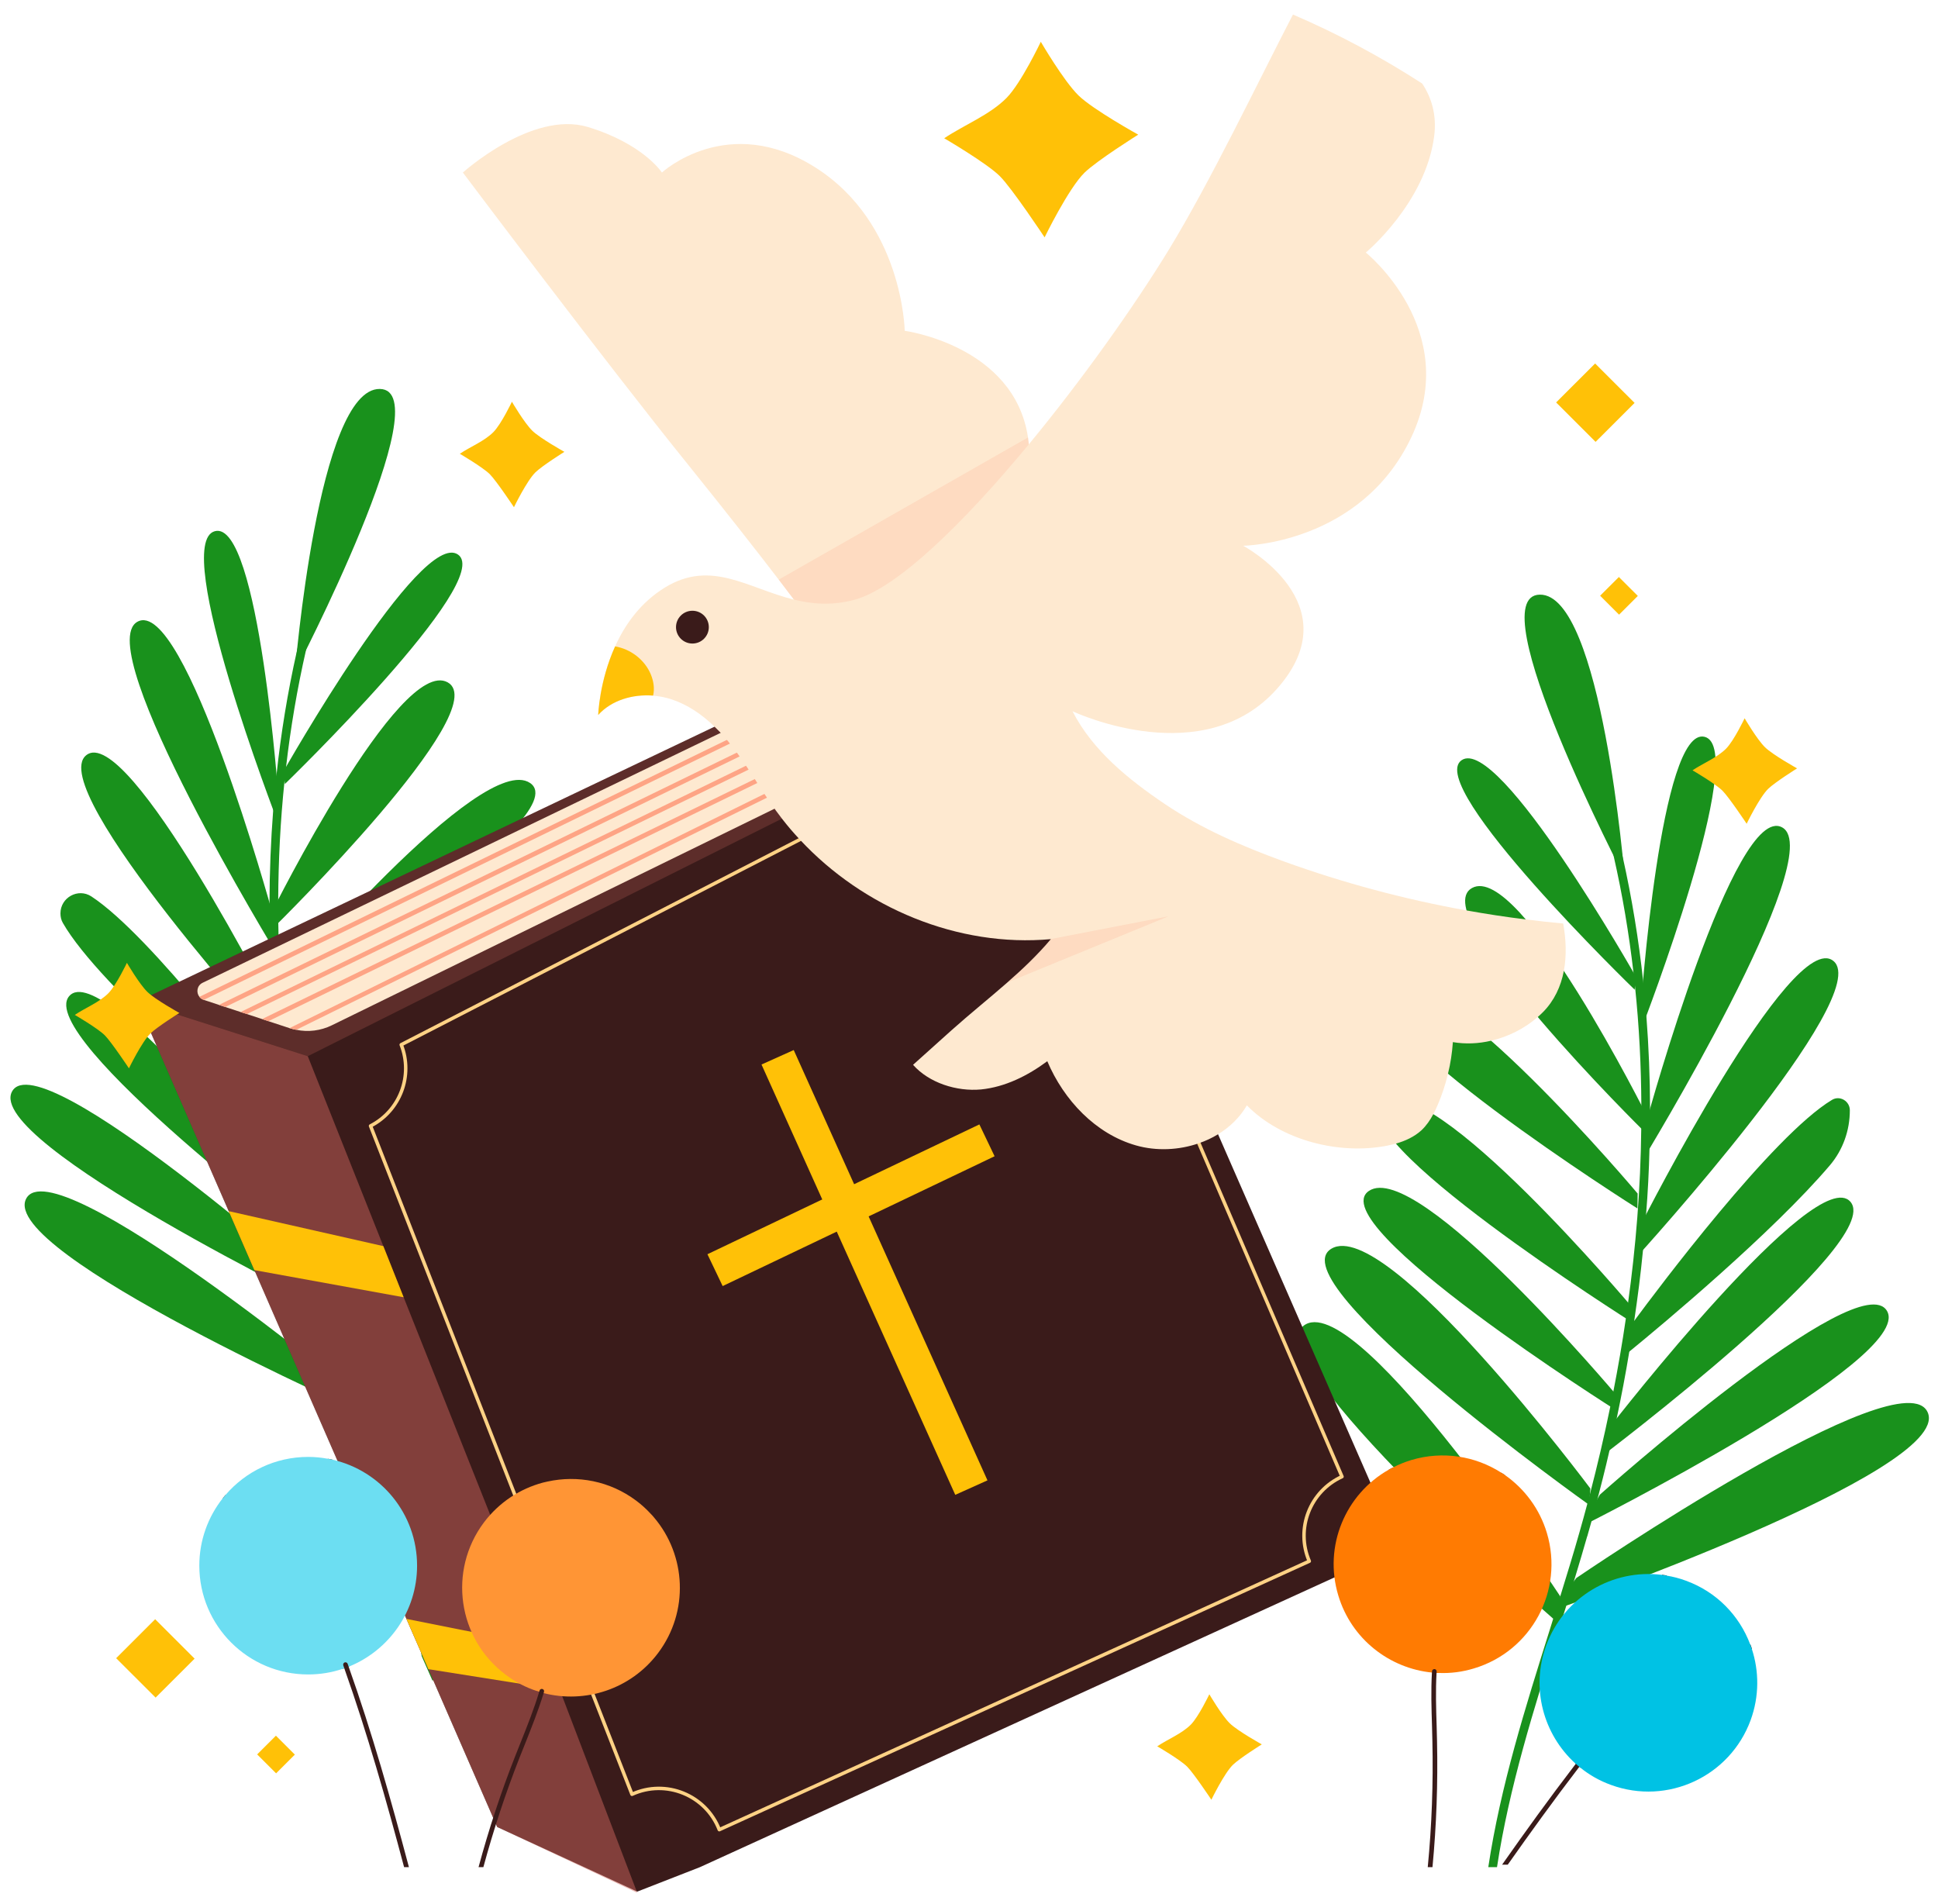
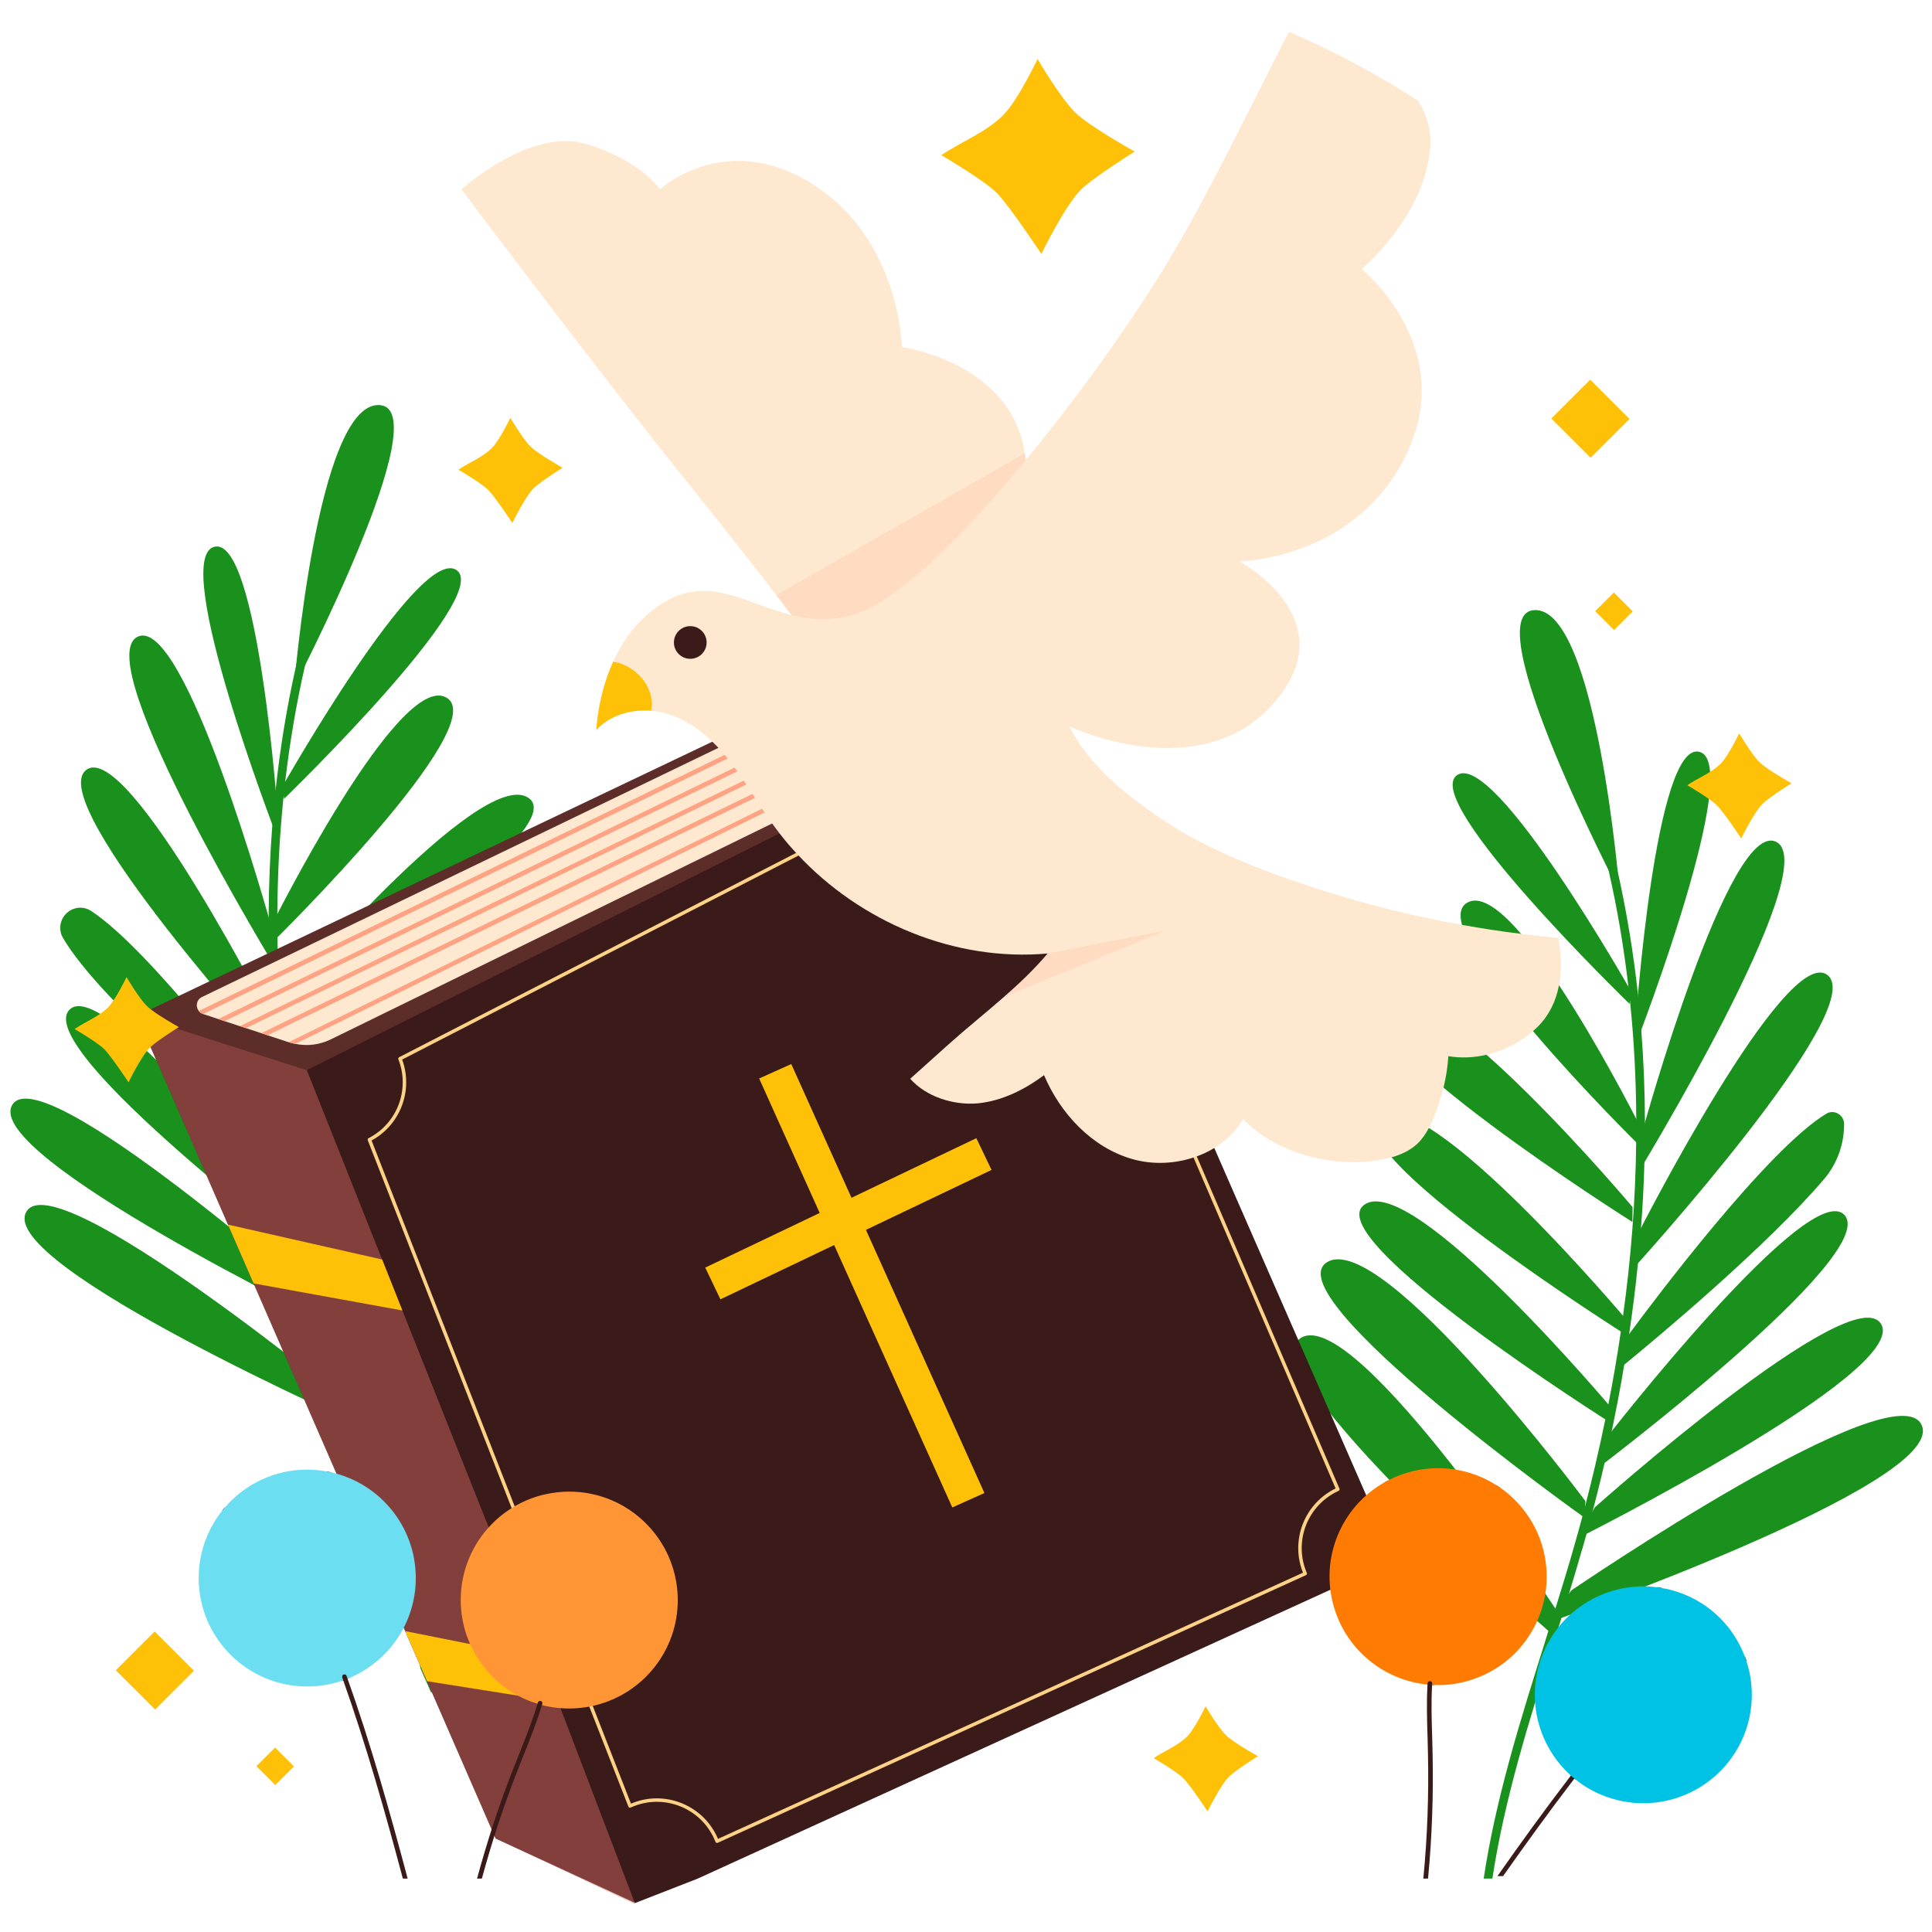
- <svg xmlns="http://www.w3.org/2000/svg" width="279" height="274" viewBox="0 0 279 274" fill="none">
+ <svg xmlns="http://www.w3.org/2000/svg" width="200" height="200" viewBox="0 0 279 274" fill="none">
  <path d="M237.547 159.59C237.547 161.523 237.534 163.443 237.467 165.349C237.387 168.549 237.227 171.722 236.973 174.841C236.853 176.561 236.706 178.267 236.533 179.947C236.199 183.413 235.759 186.813 235.265 190.146C235.051 191.639 234.811 193.105 234.558 194.572C234.024 197.838 233.41 201.024 232.756 204.13C232.422 205.703 232.075 207.25 231.715 208.769C231.088 211.529 230.407 214.195 229.713 216.782C229.353 218.168 228.979 219.528 228.592 220.861C228.565 220.954 228.539 221.061 228.512 221.154H228.498C227.404 224.994 226.216 228.86 225.028 232.633C224.802 233.353 224.575 234.059 224.361 234.752C224.334 234.819 224.321 234.886 224.294 234.952C220.838 245.951 217.261 257.269 215.513 268.787H214.258C216.007 257.149 219.623 245.711 223.107 234.619C223.267 234.086 223.44 233.566 223.6 233.033C223.934 231.966 224.281 230.886 224.615 229.806C225.562 226.74 226.523 223.634 227.391 220.554C227.778 219.208 228.151 217.848 228.525 216.448C228.645 215.982 228.779 215.515 228.899 215.049C229.94 211.049 230.927 206.863 231.822 202.49C231.982 201.77 232.115 201.051 232.262 200.317C232.929 196.905 233.543 193.398 234.064 189.799C234.184 189.039 234.291 188.292 234.384 187.519C235.492 179.534 236.186 171.135 236.279 162.483C236.306 161.363 236.319 160.23 236.293 159.097C236.266 153.498 235.986 147.792 235.385 142.046C235.318 141.353 235.238 140.673 235.158 139.993C234.518 134.434 233.583 128.834 232.302 123.209C230.22 113.97 227.204 104.705 223.08 95.546C222.933 95.253 223.08 94.906 223.4 94.773C223.707 94.639 224.081 94.773 224.214 95.079C228.432 104.438 231.501 113.917 233.61 123.355C234.945 129.328 235.906 135.274 236.546 141.166C236.72 142.846 236.88 144.525 237.013 146.192V146.205C237.36 150.711 237.534 155.177 237.547 159.59Z" fill="#19911C" />
  <path d="M233.89 126.328C233.89 126.328 230.594 85.468 221.679 85.601C212.763 85.721 233.89 126.328 233.89 126.328Z" fill="#19911C" />
  <path d="M236.479 147.645C236.479 147.645 251.827 107.824 245.435 106.078C239.042 104.331 236.213 145.166 236.213 145.166L236.479 147.645Z" fill="#19911C" />
  <path d="M235.518 140.62C235.518 140.62 215.78 105.745 210.414 109.437C205.049 113.144 235.332 142.473 235.332 142.473L235.518 140.62Z" fill="#19911C" />
  <path d="M236.399 167.136C236.399 167.136 263.385 122.929 256.579 119.116C249.772 115.303 237.2 160.83 237.2 160.83L236.399 167.136Z" fill="#19911C" />
  <path d="M235.759 180.8C235.759 180.8 269.938 143.246 263.946 138.34C257.967 133.434 236.426 175.894 236.426 175.894L235.759 180.8Z" fill="#19911C" />
  <path d="M266.308 159.83C266.308 162.736 265.307 165.549 263.425 167.762C255.177 177.454 239.215 190.772 234.558 194.571C233.717 195.278 233.25 195.651 233.25 195.651L234.704 190.905C234.704 190.905 234.905 190.639 235.265 190.145C238.508 185.746 255.191 163.469 263.732 158.337C264.867 157.643 266.308 158.51 266.308 159.83Z" fill="#19911C" />
  <path d="M230.42 209.756C230.42 209.756 271.313 178.921 266.415 173.028C261.517 167.136 232.049 205.063 232.049 205.063L230.42 209.756Z" fill="#19911C" />
  <path d="M227.751 219.688C227.751 219.688 275.597 195.718 271.673 188.746C267.749 181.774 230.313 215.169 230.313 215.169L227.751 219.688Z" fill="#19911C" />
  <path d="M223.36 231.899C223.36 231.899 280.949 211.836 277.545 203.384C274.142 194.918 226.924 227.167 226.924 227.167L223.36 231.899Z" fill="#19911C" />
  <path d="M237.187 160.83C237.187 160.83 218.836 123.995 211.909 127.835C204.996 131.674 236.746 162.923 236.746 162.923L237.187 160.83Z" fill="#19911C" />
  <path d="M235.759 171.815C235.759 171.815 206.985 137.594 200.031 142.326C193.078 147.059 235.732 173.962 235.732 173.962L235.759 171.815Z" fill="#19911C" />
  <path d="M234.971 188.199C234.971 188.199 206.197 153.978 199.244 158.71C192.29 163.443 234.945 190.346 234.945 190.346L234.971 188.199Z" fill="#19911C" />
  <path d="M232.796 200.931C232.796 200.931 204.022 166.709 197.068 171.442C190.115 176.175 232.769 203.077 232.769 203.077L232.796 200.931Z" fill="#19911C" />
  <path d="M228.952 214.276C228.952 214.276 199.604 174.975 191.663 179.761C183.722 184.547 228.779 216.635 228.779 216.635L228.952 214.276Z" fill="#19911C" />
  <path d="M224.641 229.833C224.641 229.833 195.987 186.279 187.98 190.639C179.972 194.998 224.134 233.486 224.134 233.486L224.641 229.833Z" fill="#19911C" />
  <path d="M62.42 241.511C62.433 241.685 62.38 241.845 62.273 241.965L60.711 238.419C58.936 227.18 55.44 216.102 52.05 205.343C52.023 205.277 52.01 205.21 51.983 205.143C51.77 204.437 51.543 203.73 51.316 203.01C50.141 199.238 48.94 195.372 47.846 191.545H47.832C47.806 191.452 47.779 191.345 47.752 191.252C47.365 189.919 46.992 188.546 46.631 187.159C45.924 184.573 45.257 181.907 44.629 179.147C44.269 177.627 43.922 176.081 43.588 174.521C42.934 171.415 42.321 168.229 41.787 164.963H41.773C41.533 163.496 41.293 162.03 41.079 160.537C40.586 157.204 40.145 153.804 39.811 150.338C39.638 148.645 39.478 146.939 39.371 145.206C39.117 142.086 38.957 138.926 38.877 135.727C38.81 133.807 38.797 131.887 38.797 129.941C38.81 125.542 38.984 121.089 39.331 116.596V116.583C39.464 114.89 39.625 113.197 39.811 111.504C40.439 105.625 41.4 99.692 42.734 93.746C44.843 84.308 47.913 74.829 52.13 65.471C52.263 65.164 52.637 65.031 52.944 65.164C53.264 65.297 53.411 65.644 53.278 65.937C49.154 75.082 46.138 84.334 44.056 93.573C42.774 99.199 41.827 104.825 41.186 110.384C41.106 111.077 41.026 111.757 40.959 112.45C40.359 118.209 40.078 123.902 40.052 129.514C40.038 130.634 40.038 131.754 40.065 132.874C40.158 141.513 40.852 149.898 41.96 157.897C42.054 158.657 42.16 159.417 42.28 160.177C42.801 163.776 43.415 167.296 44.082 170.708C44.229 171.442 44.362 172.162 44.523 172.881C45.417 177.267 46.404 181.48 47.459 185.48C47.579 185.933 47.699 186.386 47.819 186.839C48.193 188.239 48.566 189.599 48.953 190.945C49.834 194.025 50.782 197.131 51.73 200.197C52.063 201.277 52.41 202.357 52.744 203.424C52.904 203.957 53.077 204.477 53.238 205.01C56.974 216.835 60.818 229.073 62.42 241.511Z" fill="#19911C" />
  <path d="M42.467 96.719C42.467 96.719 45.764 55.859 54.679 55.992C63.594 56.112 42.467 96.719 42.467 96.719Z" fill="#19911C" />
  <path d="M39.878 118.036C39.878 118.036 24.53 78.215 30.923 76.469C37.316 74.723 40.145 115.557 40.145 115.557L39.878 118.036Z" fill="#19911C" />
  <path d="M40.826 111.011C40.826 111.011 60.565 76.136 65.93 79.829C71.295 83.535 41.013 112.864 41.013 112.864L40.826 111.011Z" fill="#19911C" />
  <path d="M39.958 137.527C39.958 137.527 12.972 93.32 19.779 89.507C26.585 85.694 39.157 131.221 39.157 131.221L39.958 137.527Z" fill="#19911C" />
  <path d="M40.586 151.191C40.586 151.191 6.406 113.637 12.399 108.731C18.378 103.825 39.918 146.286 39.918 146.286L40.586 151.191Z" fill="#19911C" />
  <path d="M8.702 131.488C8.702 129.195 11.251 127.795 13.159 129.048C21.848 134.754 37.903 156.204 41.079 160.523C41.44 161.017 41.64 161.283 41.64 161.283L43.094 166.029C43.094 166.029 42.627 165.656 41.787 164.949C36.208 160.39 14.347 142.153 9.049 132.861C8.808 132.448 8.702 131.981 8.702 131.488Z" fill="#19911C" />
  <path d="M45.937 180.147C45.937 180.147 5.032 149.312 9.943 143.419C14.841 137.527 44.309 175.454 44.309 175.454L45.937 180.147Z" fill="#19911C" />
  <path d="M48.099 188.892C48.099 188.892 -2.282 164.469 1.735 157.124C5.739 149.765 47.258 186.613 47.258 186.613L48.099 188.892Z" fill="#19911C" />
  <path d="M52.797 203.69C52.797 203.69 -0.12 180.32 3.75 172.588C7.621 164.843 51.836 201.357 51.836 201.357L52.797 203.69Z" fill="#19911C" />
  <path d="M39.171 131.221C39.171 131.221 57.522 94.386 64.448 98.226C71.362 102.065 39.611 133.314 39.611 133.314L39.171 131.221Z" fill="#19911C" />
  <path d="M40.585 142.206C40.585 142.206 69.36 107.985 76.313 112.717C83.266 117.45 40.612 144.353 40.612 144.353L40.585 142.206Z" fill="#19911C" />
  <path d="M41.373 158.591C41.373 158.591 70.147 124.369 77.1 129.102C84.054 133.834 41.4 160.737 41.4 160.737L41.373 158.591Z" fill="#19911C" />
  <path d="M43.562 171.322C43.562 171.322 72.336 137.1 79.289 141.833C86.242 146.566 43.588 173.468 43.588 173.468L43.562 171.322Z" fill="#19911C" />
  <path d="M47.405 184.667C47.405 184.667 76.753 145.366 84.694 150.152C92.635 154.938 47.579 187.026 47.579 187.026L47.405 184.667Z" fill="#19911C" />
  <path d="M51.716 200.211C51.716 200.211 80.37 156.657 88.378 161.017C96.385 165.376 52.223 203.864 52.223 203.864L51.716 200.211Z" fill="#19911C" />
  <path d="M201.406 222.834L100.763 268.787L91.741 272.307L71.575 263.002L61.672 240.285L58.509 233.046L36.622 182.84L32.925 174.348L19.779 144.206L124.052 94.519L125.6 94.96L127.348 95.453L128.323 95.719L130.645 96.373L131.619 96.639L133.941 97.293L134.902 97.572L137.238 98.226L138.212 98.506L140.654 99.186L141.602 99.452L144.511 100.265L146.527 100.839L148.248 101.319L201.406 222.834Z" fill="#3A1B1A" />
  <path opacity="0.23" d="M146.527 100.839L44.309 152.044L19.779 144.206L124.052 94.519L146.527 100.839Z" fill="#D2695F" />
  <path d="M144.551 100.252L47.752 147.605C46.164 148.378 44.362 148.605 42.654 148.245C42.347 148.205 42.04 148.112 41.733 148.018L41.68 148.005L38.637 147.005L37.729 146.698L35.541 145.979L34.633 145.685L32.431 144.965L31.523 144.659L29.335 143.939C29.068 143.845 28.854 143.699 28.707 143.499C28.214 142.872 28.347 141.872 29.174 141.473L125.92 94.799L127.642 95.306L128.59 95.586L130.898 96.252L131.846 96.532L134.142 97.199L135.089 97.479L137.385 98.159L138.332 98.439L140.748 99.145L141.682 99.412L144.551 100.252Z" fill="#FEE9D0" />
  <path d="M128.59 95.586L29.335 143.939C29.068 143.845 28.854 143.699 28.707 143.499L127.642 95.306L128.59 95.586Z" fill="#FEA485" />
  <path d="M131.846 96.532L32.431 144.965L31.523 144.658L130.898 96.252L131.846 96.532Z" fill="#FEA485" />
  <path d="M135.089 97.479L35.541 145.978L34.633 145.685L134.141 97.199L135.089 97.479Z" fill="#FEA485" />
  <path d="M138.332 98.439L38.637 147.005L37.729 146.698L137.385 98.159L138.332 98.439Z" fill="#FEA485" />
  <path d="M141.682 99.412L42.654 148.245C42.347 148.205 42.04 148.111 41.733 148.018L41.68 148.005L140.748 99.145L141.682 99.412Z" fill="#FEA485" />
  <path opacity="0.47" d="M91.741 272.48L71.575 263.002L61.672 240.285L58.509 233.046L36.622 182.84L32.925 174.348L19.779 144.206L44.309 152.044L55.186 179.387L58.109 186.746L78.088 236.952L80.597 243.284L91.741 272.48Z" fill="#D2695F" />
  <path d="M58.109 186.746L36.622 182.84L32.925 174.348L55.186 179.387L58.109 186.746Z" fill="#FFC107" />
  <path d="M80.597 243.284L61.672 240.285L58.509 233.046L78.088 236.952L80.597 243.284Z" fill="#FFC107" />
  <path d="M53.344 162.083L90.98 258.296C95.865 256.069 101.604 258.402 103.552 263.388L188.487 224.741C186.485 220.075 188.58 214.675 193.198 212.569L150.771 113.757C145.953 116.236 140.041 114.117 137.905 109.144L57.762 150.391C59.51 154.844 57.602 159.897 53.344 162.083Z" stroke="#FED285" stroke-width="0.5" stroke-miterlimit="10" stroke-linecap="round" stroke-linejoin="round" />
  <path d="M114.266 151.159L109.629 153.243L137.522 215.189L142.159 213.105L114.266 151.159Z" fill="#FFC107" />
  <path d="M140.993 161.865L101.844 180.553L104.036 185.136L143.185 166.448L140.993 161.865Z" fill="#FFC107" />
  <path d="M148.195 65.817L124.412 91.027L117.859 89.814H116.885C116.885 89.814 115.35 87.681 112.107 83.442C109.198 79.642 104.9 74.15 99.162 67.017C87.03 51.993 66.637 24.837 66.637 24.837C66.637 24.837 76.593 15.865 84.614 18.278C92.622 20.704 95.291 24.837 95.291 24.837C95.291 24.837 104.754 16.105 117.379 24.104C130.004 32.102 130.245 47.62 130.245 47.62C130.245 47.62 146.02 49.74 147.995 62.978C148.128 63.898 148.195 64.818 148.195 65.817Z" fill="#FEE9D0" />
  <path opacity="0.21" d="M148.195 65.818L124.412 91.027L117.859 89.814H116.885C116.885 89.814 115.35 87.681 112.107 83.442L147.995 62.978C148.128 63.898 148.195 64.818 148.195 65.818Z" fill="#FEA485" />
  <path d="M225.135 139.78C224.708 141.993 223.761 144.059 222.119 145.712C221.879 145.952 221.625 146.192 221.372 146.406C219.49 148.059 217.128 149.245 214.659 149.818C212.843 150.245 210.962 150.325 209.16 150.018C209.053 151.551 208.826 153.071 208.453 154.578C208.092 156.124 207.585 157.644 206.958 159.097C206.771 159.537 206.571 159.964 206.344 160.39C205.89 161.243 205.343 162.043 204.636 162.71C203.595 163.656 202.313 164.243 200.952 164.63C200.538 164.736 200.125 164.843 199.711 164.923C192.784 166.283 184.443 164.163 179.505 159.124C178.491 160.857 177.049 162.257 175.354 163.283C174.487 163.816 173.566 164.243 172.592 164.576C169.722 165.576 166.493 165.723 163.57 164.896C157.724 163.243 153.146 158.364 150.771 152.765C147.955 154.858 144.698 156.484 141.228 156.831C137.732 157.151 133.755 155.897 131.446 153.285C133.287 151.618 135.143 149.965 136.998 148.299C139.654 145.926 142.389 143.739 145.005 141.446C147.234 139.5 149.369 137.473 151.291 135.194C137.919 136.407 124.292 130.701 115.15 120.863C114.243 119.903 113.388 118.903 112.574 117.85C112.281 117.463 111.987 117.076 111.693 116.677C111.627 116.583 111.56 116.503 111.507 116.41C111.133 115.89 110.773 115.357 110.412 114.823C110.292 114.65 110.172 114.464 110.052 114.29C109.705 113.77 109.371 113.237 109.024 112.717C108.904 112.53 108.784 112.33 108.664 112.144C108.37 111.691 108.077 111.237 107.77 110.784C107.65 110.597 107.529 110.411 107.396 110.224C107.102 109.771 106.795 109.331 106.475 108.891C106.342 108.704 106.222 108.518 106.075 108.344C105.848 108.024 105.621 107.718 105.381 107.411C105.287 107.291 105.181 107.158 105.074 107.038C104.94 106.851 104.794 106.678 104.647 106.505C104.353 106.158 104.046 105.825 103.753 105.491C103.459 105.185 103.165 104.892 102.872 104.612C101.07 102.852 98.988 101.425 96.612 100.652C95.785 100.386 94.904 100.212 94.01 100.146C91.087 99.919 88.044 100.799 86.109 102.932C86.109 102.932 86.256 98.106 88.538 93.08C89.953 89.934 92.208 86.721 95.772 84.548C102.418 80.508 107.676 84.695 114.269 86.308C116.872 86.961 119.688 87.201 122.891 86.374C129.083 84.775 138.773 75.256 148.102 63.978C155.776 54.686 163.209 44.207 168.241 35.995C174.34 25.983 180.893 12.225 186.138 2.093C192.624 4.88 198.843 8.212 204.742 12.025C206.05 13.998 206.878 16.518 206.464 19.637C205.196 29.263 196.628 36.355 196.628 36.355C196.628 36.355 210.468 47.46 203.194 62.911C195.907 78.376 178.971 78.562 178.971 78.562C178.971 78.562 194.639 86.921 183.882 99.106C173.339 111.064 155.082 102.705 154.401 102.385C157.297 108.051 162.475 112.224 167.734 115.77C173.005 119.316 178.891 121.849 184.87 124.022C193.398 127.102 202.193 129.461 211.122 131.061C213.951 131.568 216.794 132.008 219.65 132.354C221.438 132.581 223.24 132.781 225.042 132.941C225.456 135.22 225.549 137.58 225.135 139.78Z" fill="#FEE9D0" />
  <path d="M94.023 100.132C91.1 99.906 88.044 100.785 86.122 102.918C86.122 102.918 86.269 98.093 88.551 93.053C90.793 93.427 92.835 94.986 93.703 97.106C94.09 98.052 94.263 99.132 94.023 100.132Z" fill="#FFC107" />
  <path d="M99.682 92.64C100.987 92.64 102.044 91.584 102.044 90.281C102.044 88.977 100.987 87.921 99.682 87.921C98.377 87.921 97.32 88.977 97.32 90.281C97.32 91.584 98.377 92.64 99.682 92.64Z" fill="#3A1B1A" />
  <path opacity="0.21" d="M168.241 131.901L145.005 141.433C147.234 139.5 149.37 137.46 151.291 135.18L168.241 131.901Z" fill="#FEA485" />
  <path d="M50.275 239.898C49.968 240.018 49.661 240.138 49.34 240.232C44.443 231.553 39.344 222.661 32.071 215.675C32.218 215.502 32.351 215.329 32.498 215.169C39.665 222.048 44.723 230.713 49.527 239.232C48.58 229.553 47.832 220.181 47.192 209.996C47.419 210.023 47.646 210.076 47.872 210.129C48.526 220.501 49.287 230.02 50.275 239.898Z" fill="#3A1B1A" />
  <path d="M60.044 225.381C60.044 231.94 56.014 237.552 50.275 239.898C49.968 240.018 49.661 240.138 49.34 240.232C47.779 240.765 46.097 241.045 44.362 241.045C35.714 241.045 28.694 234.033 28.694 225.381C28.694 221.714 29.962 218.342 32.071 215.675C32.218 215.502 32.351 215.329 32.498 215.169C35.367 211.836 39.624 209.729 44.362 209.729C45.323 209.729 46.271 209.823 47.192 209.996C47.419 210.023 47.645 210.076 47.872 210.129C54.852 211.716 60.044 217.942 60.044 225.381Z" fill="#6CDEF2" />
  <path d="M78.222 243.725C77.901 243.631 77.581 243.551 77.274 243.431C78.555 233.553 79.796 223.381 78.168 213.436C78.395 213.382 78.595 213.329 78.809 213.289C80.424 223.088 79.276 233.046 78.021 242.751C83.066 234.433 88.084 226.474 93.676 217.942C93.836 218.102 93.997 218.275 94.143 218.462C88.458 227.14 83.36 235.219 78.222 243.725Z" fill="#3A1B1A" />
  <path d="M94.757 237.939C90.82 243.191 84.227 245.271 78.235 243.725C77.915 243.631 77.594 243.551 77.287 243.431C75.712 242.925 74.204 242.138 72.816 241.098C65.89 235.926 64.475 226.114 69.653 219.182C71.855 216.249 74.885 214.302 78.181 213.422C78.408 213.369 78.609 213.316 78.822 213.276C83.12 212.329 87.791 213.182 91.581 216.022C92.355 216.595 93.049 217.235 93.69 217.928C93.85 218.088 94.01 218.262 94.157 218.448C98.788 223.888 99.215 231.98 94.757 237.939Z" fill="#FF9535" />
  <path d="M58.87 268.787H58.176C55.627 259.216 52.891 249.537 49.567 240.165C49.527 240.018 49.474 239.885 49.42 239.738C49.367 239.565 49.447 239.378 49.621 239.312C49.794 239.258 49.994 239.338 50.048 239.512C50.101 239.658 50.155 239.792 50.195 239.938C53.558 249.39 56.307 259.149 58.87 268.787Z" fill="#3A1B1A" />
  <path d="M78.315 243.551C78.315 243.564 78.301 243.578 78.301 243.591C78.288 243.644 78.275 243.684 78.261 243.738C77.514 246.204 76.54 248.63 75.606 250.99C75.339 251.657 75.072 252.323 74.805 252.99C72.776 258.149 71.041 263.428 69.587 268.787H68.892C70.361 263.348 72.122 257.989 74.191 252.75C74.458 252.083 74.725 251.403 74.992 250.737C75.926 248.404 76.887 245.991 77.621 243.551C77.634 243.484 77.661 243.431 77.674 243.364C77.728 243.191 77.914 243.084 78.088 243.138C78.275 243.191 78.368 243.378 78.315 243.551Z" fill="#3A1B1A" />
  <path d="M206.197 240.778C206.531 240.805 206.851 240.832 207.185 240.832C209.373 231.113 211.709 221.128 216.66 212.356C216.474 212.236 216.287 212.103 216.1 211.996C211.215 220.648 208.866 230.393 206.718 239.939C204.836 230.393 202.861 221.208 200.538 211.263C200.325 211.356 200.125 211.476 199.924 211.583C202.287 221.688 204.302 231.033 206.197 240.778Z" fill="#3A1B1A" />
  <path d="M192.664 229.673C194.546 235.952 200.031 240.178 206.197 240.778C206.531 240.805 206.851 240.832 207.185 240.832C208.84 240.898 210.521 240.685 212.19 240.178C220.477 237.699 225.175 228.967 222.693 220.674C221.639 217.168 219.45 214.302 216.66 212.342C216.474 212.222 216.287 212.089 216.1 211.982C212.39 209.609 207.705 208.823 203.168 210.183C202.247 210.463 201.366 210.823 200.538 211.249C200.325 211.343 200.125 211.463 199.924 211.569C193.705 215.089 190.515 222.541 192.664 229.673Z" fill="#FF7B02" />
  <path d="M233.57 246.551C232.889 247.377 232.209 248.204 231.541 249.044C230.847 249.883 230.18 250.723 229.526 251.563C228.725 252.576 227.938 253.59 227.164 254.603C223.68 259.149 220.331 263.788 217.061 268.427H216.247C219.597 263.655 223.053 258.869 226.63 254.203C226.763 254.029 226.884 253.856 227.017 253.696C227.671 252.843 228.325 252.003 228.992 251.163C230.327 249.457 231.688 247.777 233.063 246.124C233.183 245.991 233.383 245.964 233.53 246.084C233.663 246.204 233.69 246.404 233.57 246.551Z" fill="#3A1B1A" />
  <path d="M206.224 268.788H205.543C206.13 262.762 206.344 256.696 206.21 250.644C206.197 249.924 206.17 249.204 206.157 248.484C206.077 245.964 205.997 243.351 206.144 240.778C206.144 240.725 206.157 240.685 206.157 240.632V240.578C206.17 240.405 206.344 240.259 206.517 240.272C206.704 240.285 206.838 240.445 206.824 240.632C206.824 240.698 206.811 240.752 206.811 240.818C206.664 243.365 206.744 245.964 206.824 248.471C206.838 249.191 206.864 249.91 206.878 250.63C207.011 256.683 206.798 262.749 206.224 268.788Z" fill="#3A1B1A" />
  <path d="M226.79 253.843C227.044 254.056 227.284 254.283 227.551 254.483C235.131 248.017 242.979 241.405 252.214 237.339C252.134 237.125 252.068 236.912 251.987 236.712C242.885 240.711 235.158 247.124 227.724 253.47C231.942 244.711 235.865 236.165 239.963 226.807C239.736 226.754 239.509 226.727 239.282 226.7C235.105 236.232 231.114 244.911 226.79 253.843Z" fill="#3A1B1A" />
  <path d="M222.599 236.859C220.344 243.018 222.199 249.67 226.777 253.843C227.03 254.056 227.271 254.283 227.538 254.483C228.819 255.523 230.3 256.362 231.928 256.949C240.056 259.922 249.051 255.736 252.028 247.617C253.282 244.178 253.255 240.565 252.188 237.339C252.108 237.125 252.041 236.912 251.961 236.712C250.413 232.593 247.143 229.153 242.685 227.54C241.778 227.207 240.857 226.967 239.936 226.82C239.709 226.767 239.482 226.74 239.255 226.713C232.182 225.807 225.162 229.873 222.599 236.859Z" fill="#00C2E4" />
  <path d="M235.32 58.001L229.639 52.326L224.024 57.934L229.705 63.609L235.32 58.001Z" fill="#FFC107" />
  <path d="M235.785 85.787L233.058 83.062L230.359 85.758L233.086 88.483L235.785 85.787Z" fill="#FFC107" />
  <path d="M28.017 238.77L22.336 233.095L16.721 238.704L22.402 244.378L28.017 238.77Z" fill="#FFC107" />
  <path d="M42.448 252.585L39.721 249.86L37.022 252.556L39.749 255.281L42.448 252.585Z" fill="#FFC107" />
  <path d="M81.251 65.044C81.251 65.044 78.075 67.031 77.087 67.99C75.832 69.217 73.991 73.016 73.991 73.016C73.991 73.016 71.455 69.204 70.507 68.257C69.48 67.244 66.197 65.324 66.197 65.324C67.745 64.284 69.733 63.511 71.041 62.191C72.176 61.032 73.697 57.832 73.697 57.832C73.697 57.832 75.472 60.872 76.633 62.005C77.754 63.098 81.251 65.044 81.251 65.044Z" fill="#FFC107" />
  <path d="M181.654 251.11C181.654 251.11 178.477 253.097 177.49 254.056C176.235 255.283 174.393 259.082 174.393 259.082C174.393 259.082 171.858 255.27 170.91 254.323C169.896 253.31 166.599 251.39 166.599 251.39C168.148 250.35 170.136 249.577 171.444 248.257C172.578 247.097 174.1 243.898 174.1 243.898C174.1 243.898 175.875 246.938 177.036 248.071C178.157 249.177 181.654 251.11 181.654 251.11Z" fill="#FFC107" />
  <path d="M258.714 110.611C258.714 110.611 255.538 112.597 254.55 113.557C253.296 114.783 251.454 118.583 251.454 118.583C251.454 118.583 248.918 114.77 247.97 113.824C246.956 112.81 243.66 110.891 243.66 110.891C245.208 109.851 247.196 109.078 248.504 107.758C249.639 106.598 251.16 103.398 251.16 103.398C251.16 103.398 252.935 106.438 254.096 107.571C255.204 108.664 258.714 110.611 258.714 110.611Z" fill="#FFC107" />
  <path d="M25.825 145.819C25.825 145.819 22.648 147.805 21.661 148.765C20.406 149.991 18.564 153.791 18.564 153.791C18.564 153.791 16.029 149.978 15.081 149.032C14.067 148.018 10.77 146.099 10.77 146.099C12.319 145.059 14.307 144.286 15.615 142.966C16.749 141.806 18.271 138.606 18.271 138.606C18.271 138.606 20.046 141.646 21.207 142.779C22.328 143.886 25.825 145.819 25.825 145.819Z" fill="#FFC107" />
  <path d="M163.863 19.384C163.863 19.384 157.978 23.064 156.136 24.85C153.814 27.116 150.384 34.169 150.384 34.169C150.384 34.169 145.699 27.103 143.924 25.343C142.029 23.463 135.93 19.904 135.93 19.904C138.813 17.971 142.496 16.544 144.912 14.091C147.021 11.945 149.837 6.013 149.837 6.013C149.837 6.013 153.12 11.652 155.282 13.758C157.364 15.785 163.863 19.384 163.863 19.384Z" fill="#FFC107" />
</svg>
